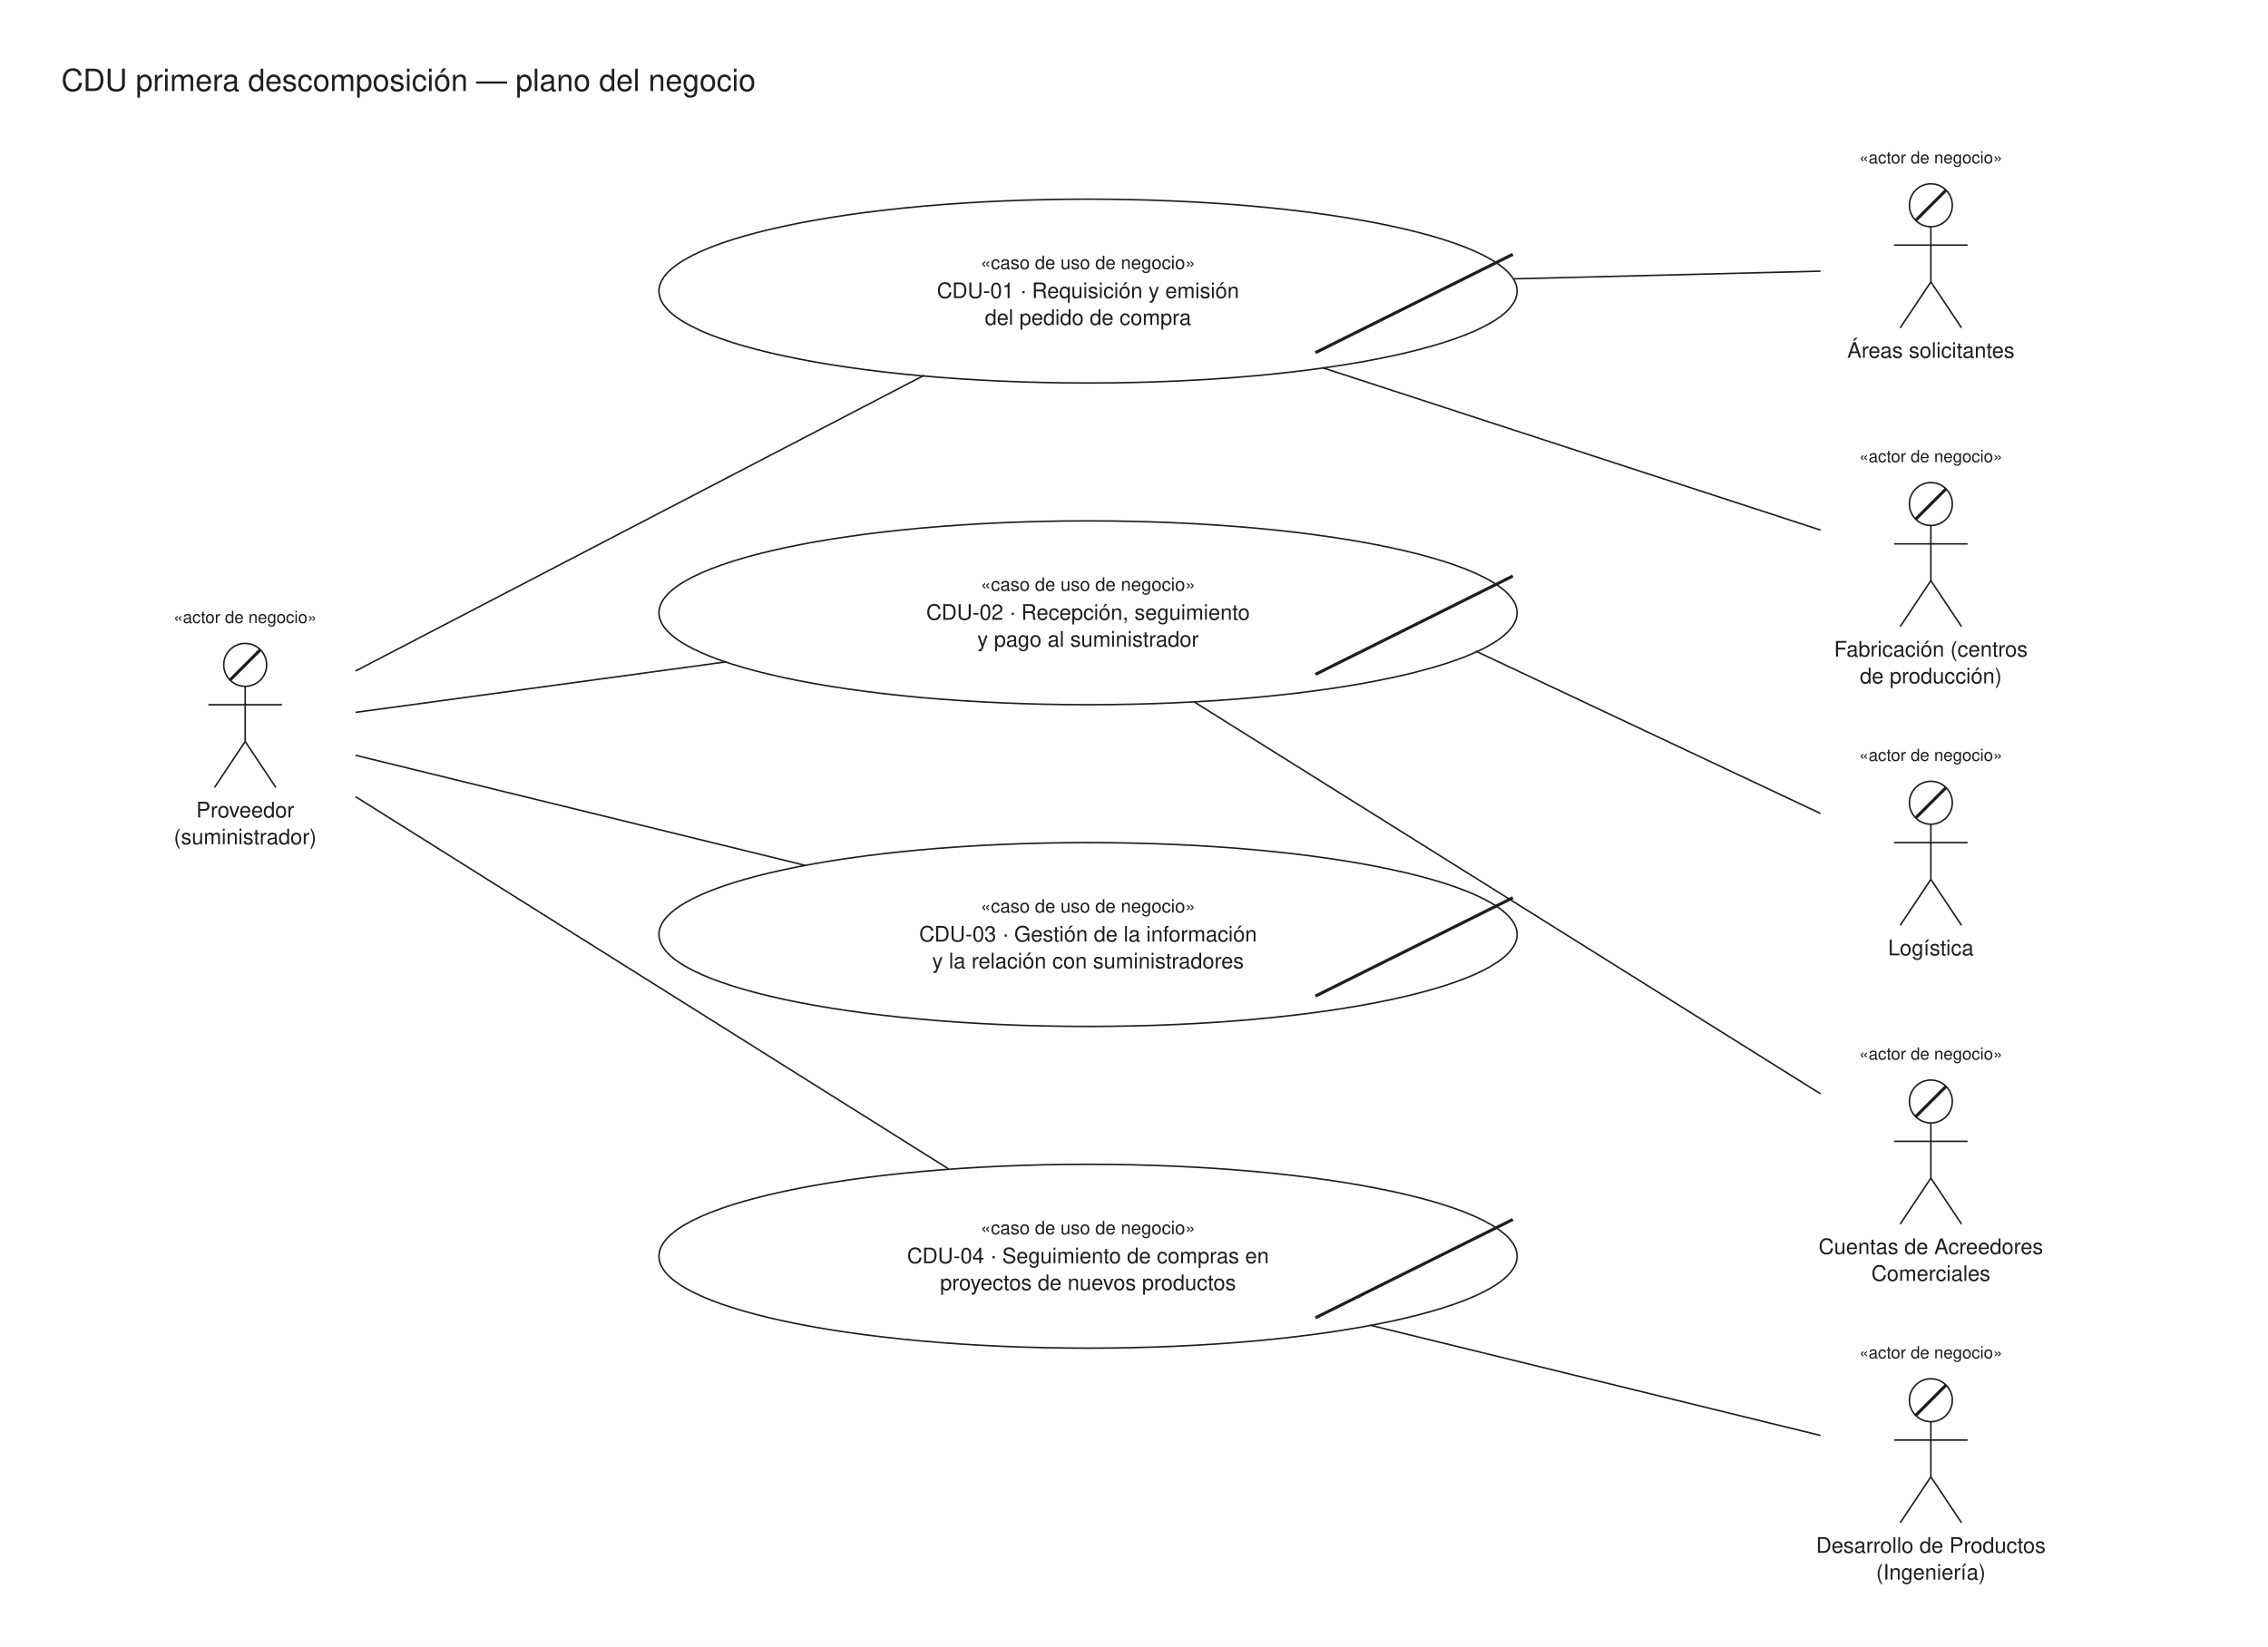
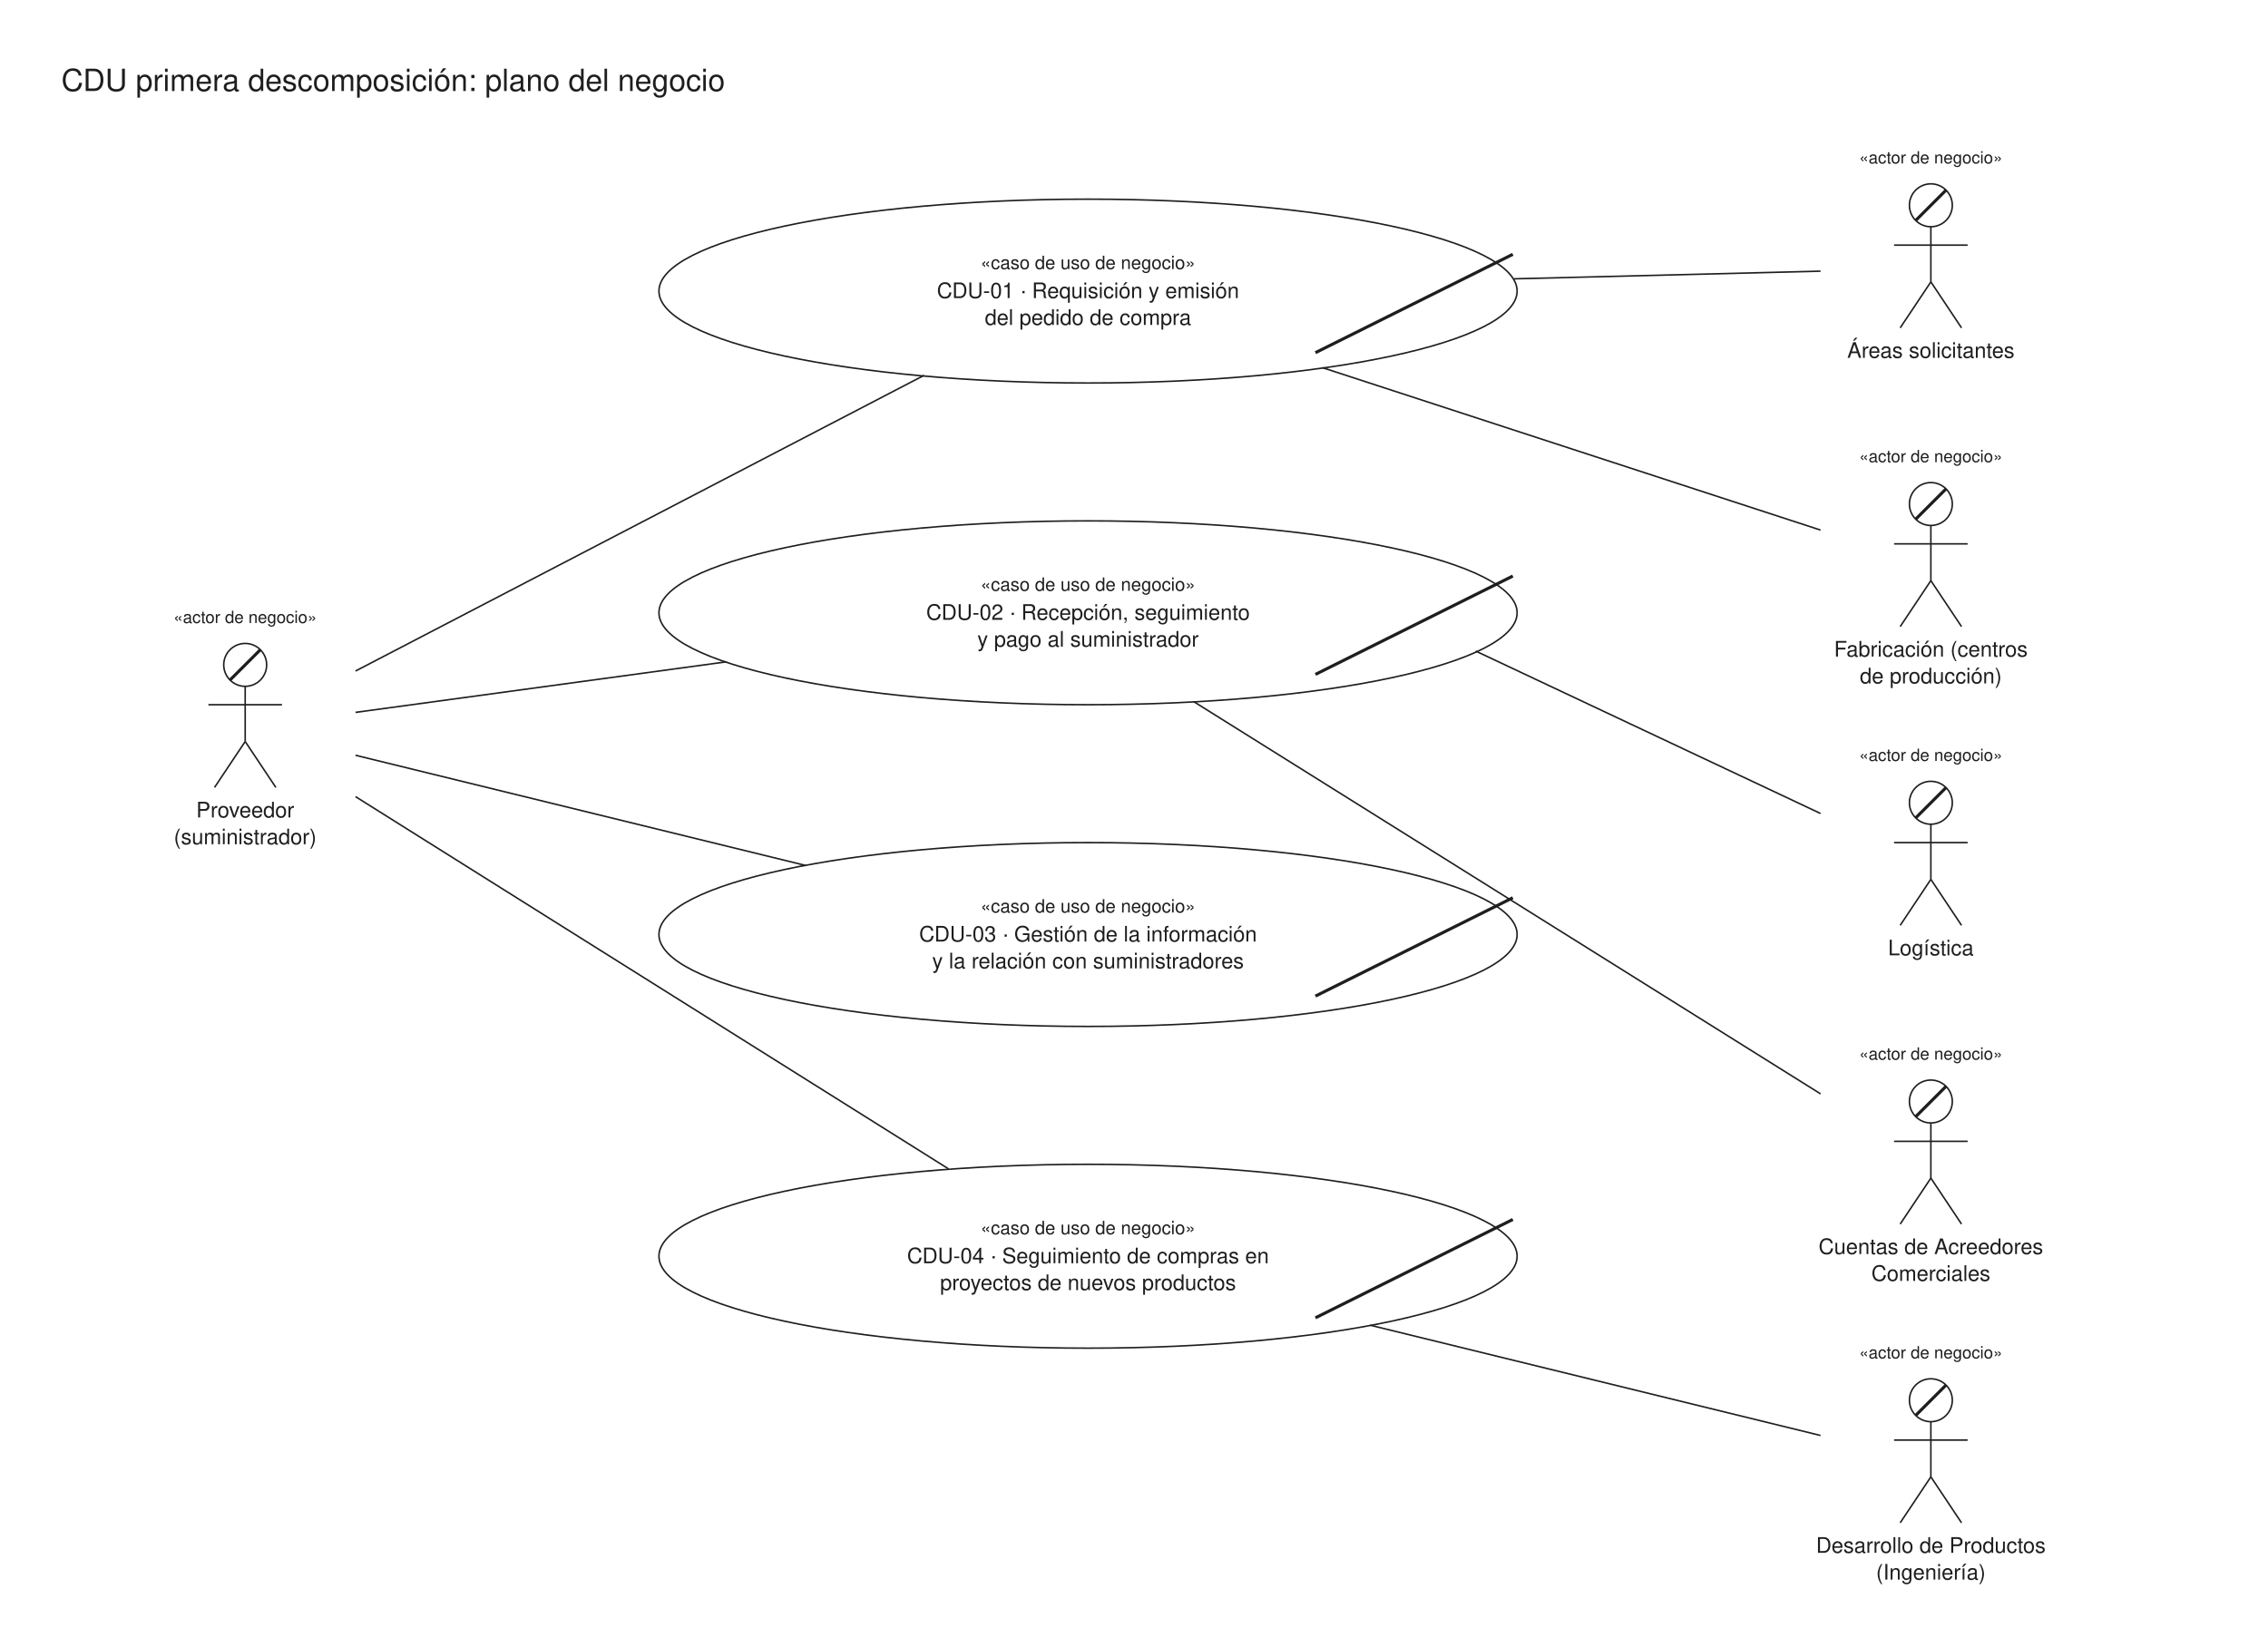
<svg xmlns="http://www.w3.org/2000/svg" viewBox="0 -30 1480 1075" width="1480" height="1075" font-family="Helvetica, Arial, sans-serif">
  <defs>
    <marker id="gen" viewBox="0 0 12 12" refX="11" refY="6" markerWidth="12" markerHeight="12" orient="auto">
      <polygon points="0,0 12,6 0,12" fill="#ffffff" stroke="#1e1e1e" stroke-width="1" />
    </marker>
    <marker id="flecha" viewBox="0 0 10 10" refX="9" refY="5" markerWidth="9" markerHeight="9" orient="auto">
      <polygon points="0,0 10,5 0,10" fill="#1e1e1e" />
    </marker>
  </defs>
  <rect x="0" y="-30" width="1480" height="1075" fill="#ffffff" />
-   <text x="40" y="29.4" font-size="20" fill="#1e1e1e" text-anchor="start">CDU primera descomposición — plano del negocio</text>
+   <text x="40" y="29.4" font-size="20" fill="#1e1e1e" text-anchor="start">CDU primera descomposición: plano del negocio</text>
  <ellipse cx="710.0" cy="160.0" rx="280.0" ry="60.0" fill="none" stroke="#1e1e1e" stroke-width="1" />
  <text x="710.0" y="145.64" font-size="12" fill="#1e1e1e" text-anchor="middle" paint-order="stroke" stroke="#ffffff" stroke-width="4" stroke-linejoin="round">«caso de uso de negocio»</text>
  <text x="710.0" y="164.58" font-size="14" fill="#1e1e1e" text-anchor="middle" paint-order="stroke" stroke="#ffffff" stroke-width="4" stroke-linejoin="round">CDU-01 · Requisición y emisión</text>
  <text x="710.0" y="182.08" font-size="14" fill="#1e1e1e" text-anchor="middle" paint-order="stroke" stroke="#ffffff" stroke-width="4" stroke-linejoin="round">del pedido de compra</text>
  <line x1="858.4" y1="200.2" x2="987.2" y2="136.0" stroke="#1e1e1e" stroke-width="2" />
  <ellipse cx="710.0" cy="370.0" rx="280.0" ry="60.0" fill="none" stroke="#1e1e1e" stroke-width="1" />
  <text x="710.0" y="355.64" font-size="12" fill="#1e1e1e" text-anchor="middle" paint-order="stroke" stroke="#ffffff" stroke-width="4" stroke-linejoin="round">«caso de uso de negocio»</text>
  <text x="710.0" y="374.58" font-size="14" fill="#1e1e1e" text-anchor="middle" paint-order="stroke" stroke="#ffffff" stroke-width="4" stroke-linejoin="round">CDU-02 · Recepción, seguimiento</text>
  <text x="710.0" y="392.08" font-size="14" fill="#1e1e1e" text-anchor="middle" paint-order="stroke" stroke="#ffffff" stroke-width="4" stroke-linejoin="round">y pago al suministrador</text>
  <line x1="858.4" y1="410.2" x2="987.2" y2="346.0" stroke="#1e1e1e" stroke-width="2" />
  <ellipse cx="710.0" cy="580.0" rx="280.0" ry="60.0" fill="none" stroke="#1e1e1e" stroke-width="1" />
  <text x="710.0" y="565.64" font-size="12" fill="#1e1e1e" text-anchor="middle" paint-order="stroke" stroke="#ffffff" stroke-width="4" stroke-linejoin="round">«caso de uso de negocio»</text>
  <text x="710.0" y="584.58" font-size="14" fill="#1e1e1e" text-anchor="middle" paint-order="stroke" stroke="#ffffff" stroke-width="4" stroke-linejoin="round">CDU-03 · Gestión de la información</text>
  <text x="710.0" y="602.08" font-size="14" fill="#1e1e1e" text-anchor="middle" paint-order="stroke" stroke="#ffffff" stroke-width="4" stroke-linejoin="round">y la relación con suministradores</text>
  <line x1="858.4" y1="620.2" x2="987.2" y2="556.0" stroke="#1e1e1e" stroke-width="2" />
  <ellipse cx="710.0" cy="790.0" rx="280.0" ry="60.0" fill="none" stroke="#1e1e1e" stroke-width="1" />
  <text x="710.0" y="775.64" font-size="12" fill="#1e1e1e" text-anchor="middle" paint-order="stroke" stroke="#ffffff" stroke-width="4" stroke-linejoin="round">«caso de uso de negocio»</text>
  <text x="710.0" y="794.58" font-size="14" fill="#1e1e1e" text-anchor="middle" paint-order="stroke" stroke="#ffffff" stroke-width="4" stroke-linejoin="round">CDU-04 · Seguimiento de compras en</text>
  <text x="710.0" y="812.08" font-size="14" fill="#1e1e1e" text-anchor="middle" paint-order="stroke" stroke="#ffffff" stroke-width="4" stroke-linejoin="round">proyectos de nuevos productos</text>
  <line x1="858.4" y1="830.2" x2="987.2" y2="766.0" stroke="#1e1e1e" stroke-width="2" />
  <text x="160.0" y="376.67" font-size="11" fill="#1e1e1e" text-anchor="middle" paint-order="stroke" stroke="#ffffff" stroke-width="4" stroke-linejoin="round">«actor de negocio»</text>
  <ellipse cx="160.0" cy="404.0" rx="14.0" ry="14.0" fill="none" stroke="#1e1e1e" stroke-width="1" />
  <line x1="160" y1="418" x2="160" y2="454" stroke="#1e1e1e" stroke-width="1" />
  <line x1="136" y1="430" x2="184" y2="430" stroke="#1e1e1e" stroke-width="1" />
  <line x1="160" y1="454" x2="140" y2="484" stroke="#1e1e1e" stroke-width="1" />
  <line x1="160" y1="454" x2="180" y2="484" stroke="#1e1e1e" stroke-width="1" />
  <text x="160.0" y="503.58" font-size="14" fill="#1e1e1e" text-anchor="middle" paint-order="stroke" stroke="#ffffff" stroke-width="4" stroke-linejoin="round">Proveedor</text>
  <text x="160.0" y="521.08" font-size="14" fill="#1e1e1e" text-anchor="middle" paint-order="stroke" stroke="#ffffff" stroke-width="4" stroke-linejoin="round">(suministrador)</text>
  <line x1="150.101" y1="413.899" x2="169.899" y2="394.101" stroke="#1e1e1e" stroke-width="2" />
  <line x1="232" y1="408" x2="603" y2="215" stroke="#1e1e1e" stroke-width="1" />
  <line x1="232" y1="435" x2="474" y2="402" stroke="#1e1e1e" stroke-width="1" />
  <line x1="232" y1="463" x2="526" y2="535" stroke="#1e1e1e" stroke-width="1" />
  <line x1="232" y1="490" x2="619" y2="733" stroke="#1e1e1e" stroke-width="1" />
  <text x="1260.0" y="76.67" font-size="11" fill="#1e1e1e" text-anchor="middle" paint-order="stroke" stroke="#ffffff" stroke-width="4" stroke-linejoin="round">«actor de negocio»</text>
  <ellipse cx="1260.0" cy="104.0" rx="14.0" ry="14.0" fill="none" stroke="#1e1e1e" stroke-width="1" />
  <line x1="1260" y1="118" x2="1260" y2="154" stroke="#1e1e1e" stroke-width="1" />
  <line x1="1236" y1="130" x2="1284" y2="130" stroke="#1e1e1e" stroke-width="1" />
  <line x1="1260" y1="154" x2="1240" y2="184" stroke="#1e1e1e" stroke-width="1" />
  <line x1="1260" y1="154" x2="1280" y2="184" stroke="#1e1e1e" stroke-width="1" />
  <text x="1260.0" y="203.58" font-size="14" fill="#1e1e1e" text-anchor="middle" paint-order="stroke" stroke="#ffffff" stroke-width="4" stroke-linejoin="round">Áreas solicitantes</text>
  <line x1="1250.101" y1="113.899" x2="1269.899" y2="94.101" stroke="#1e1e1e" stroke-width="2" />
  <line x1="1188" y1="147" x2="988" y2="152" stroke="#1e1e1e" stroke-width="1" />
  <text x="1260.0" y="271.67" font-size="11" fill="#1e1e1e" text-anchor="middle" paint-order="stroke" stroke="#ffffff" stroke-width="4" stroke-linejoin="round">«actor de negocio»</text>
  <ellipse cx="1260.0" cy="299.0" rx="14.0" ry="14.0" fill="none" stroke="#1e1e1e" stroke-width="1" />
  <line x1="1260" y1="313" x2="1260" y2="349" stroke="#1e1e1e" stroke-width="1" />
  <line x1="1236" y1="325" x2="1284" y2="325" stroke="#1e1e1e" stroke-width="1" />
  <line x1="1260" y1="349" x2="1240" y2="379" stroke="#1e1e1e" stroke-width="1" />
  <line x1="1260" y1="349" x2="1280" y2="379" stroke="#1e1e1e" stroke-width="1" />
  <text x="1260.0" y="398.58" font-size="14" fill="#1e1e1e" text-anchor="middle" paint-order="stroke" stroke="#ffffff" stroke-width="4" stroke-linejoin="round">Fabricación (centros</text>
  <text x="1260.0" y="416.08" font-size="14" fill="#1e1e1e" text-anchor="middle" paint-order="stroke" stroke="#ffffff" stroke-width="4" stroke-linejoin="round">de producción)</text>
  <line x1="1250.101" y1="308.899" x2="1269.899" y2="289.101" stroke="#1e1e1e" stroke-width="2" />
  <line x1="1188" y1="316" x2="863" y2="210" stroke="#1e1e1e" stroke-width="1" />
  <text x="1260.0" y="466.67" font-size="11" fill="#1e1e1e" text-anchor="middle" paint-order="stroke" stroke="#ffffff" stroke-width="4" stroke-linejoin="round">«actor de negocio»</text>
  <ellipse cx="1260.0" cy="494.0" rx="14.0" ry="14.0" fill="none" stroke="#1e1e1e" stroke-width="1" />
  <line x1="1260" y1="508" x2="1260" y2="544" stroke="#1e1e1e" stroke-width="1" />
  <line x1="1236" y1="520" x2="1284" y2="520" stroke="#1e1e1e" stroke-width="1" />
  <line x1="1260" y1="544" x2="1240" y2="574" stroke="#1e1e1e" stroke-width="1" />
  <line x1="1260" y1="544" x2="1280" y2="574" stroke="#1e1e1e" stroke-width="1" />
  <text x="1260.0" y="593.58" font-size="14" fill="#1e1e1e" text-anchor="middle" paint-order="stroke" stroke="#ffffff" stroke-width="4" stroke-linejoin="round">Logística</text>
  <line x1="1250.101" y1="503.899" x2="1269.899" y2="484.101" stroke="#1e1e1e" stroke-width="2" />
  <line x1="1188" y1="501" x2="963" y2="395" stroke="#1e1e1e" stroke-width="1" />
  <text x="1260.0" y="661.67" font-size="11" fill="#1e1e1e" text-anchor="middle" paint-order="stroke" stroke="#ffffff" stroke-width="4" stroke-linejoin="round">«actor de negocio»</text>
  <ellipse cx="1260.0" cy="689.0" rx="14.0" ry="14.0" fill="none" stroke="#1e1e1e" stroke-width="1" />
  <line x1="1260" y1="703" x2="1260" y2="739" stroke="#1e1e1e" stroke-width="1" />
  <line x1="1236" y1="715" x2="1284" y2="715" stroke="#1e1e1e" stroke-width="1" />
  <line x1="1260" y1="739" x2="1240" y2="769" stroke="#1e1e1e" stroke-width="1" />
  <line x1="1260" y1="739" x2="1280" y2="769" stroke="#1e1e1e" stroke-width="1" />
  <text x="1260.0" y="788.58" font-size="14" fill="#1e1e1e" text-anchor="middle" paint-order="stroke" stroke="#ffffff" stroke-width="4" stroke-linejoin="round">Cuentas de Acreedores</text>
  <text x="1260.0" y="806.08" font-size="14" fill="#1e1e1e" text-anchor="middle" paint-order="stroke" stroke="#ffffff" stroke-width="4" stroke-linejoin="round">Comerciales</text>
  <line x1="1250.101" y1="698.899" x2="1269.899" y2="679.101" stroke="#1e1e1e" stroke-width="2" />
  <line x1="1188" y1="684" x2="779" y2="428" stroke="#1e1e1e" stroke-width="1" />
  <text x="1260.0" y="856.67" font-size="11" fill="#1e1e1e" text-anchor="middle" paint-order="stroke" stroke="#ffffff" stroke-width="4" stroke-linejoin="round">«actor de negocio»</text>
  <ellipse cx="1260.0" cy="884.0" rx="14.0" ry="14.0" fill="none" stroke="#1e1e1e" stroke-width="1" />
  <line x1="1260" y1="898" x2="1260" y2="934" stroke="#1e1e1e" stroke-width="1" />
  <line x1="1236" y1="910" x2="1284" y2="910" stroke="#1e1e1e" stroke-width="1" />
  <line x1="1260" y1="934" x2="1240" y2="964" stroke="#1e1e1e" stroke-width="1" />
  <line x1="1260" y1="934" x2="1280" y2="964" stroke="#1e1e1e" stroke-width="1" />
  <text x="1260.0" y="983.58" font-size="14" fill="#1e1e1e" text-anchor="middle" paint-order="stroke" stroke="#ffffff" stroke-width="4" stroke-linejoin="round">Desarrollo de Productos</text>
  <text x="1260.0" y="1001.08" font-size="14" fill="#1e1e1e" text-anchor="middle" paint-order="stroke" stroke="#ffffff" stroke-width="4" stroke-linejoin="round">(Ingeniería)</text>
  <line x1="1250.101" y1="893.899" x2="1269.899" y2="874.101" stroke="#1e1e1e" stroke-width="2" />
  <line x1="1188" y1="907" x2="894" y2="835" stroke="#1e1e1e" stroke-width="1" />
</svg>
